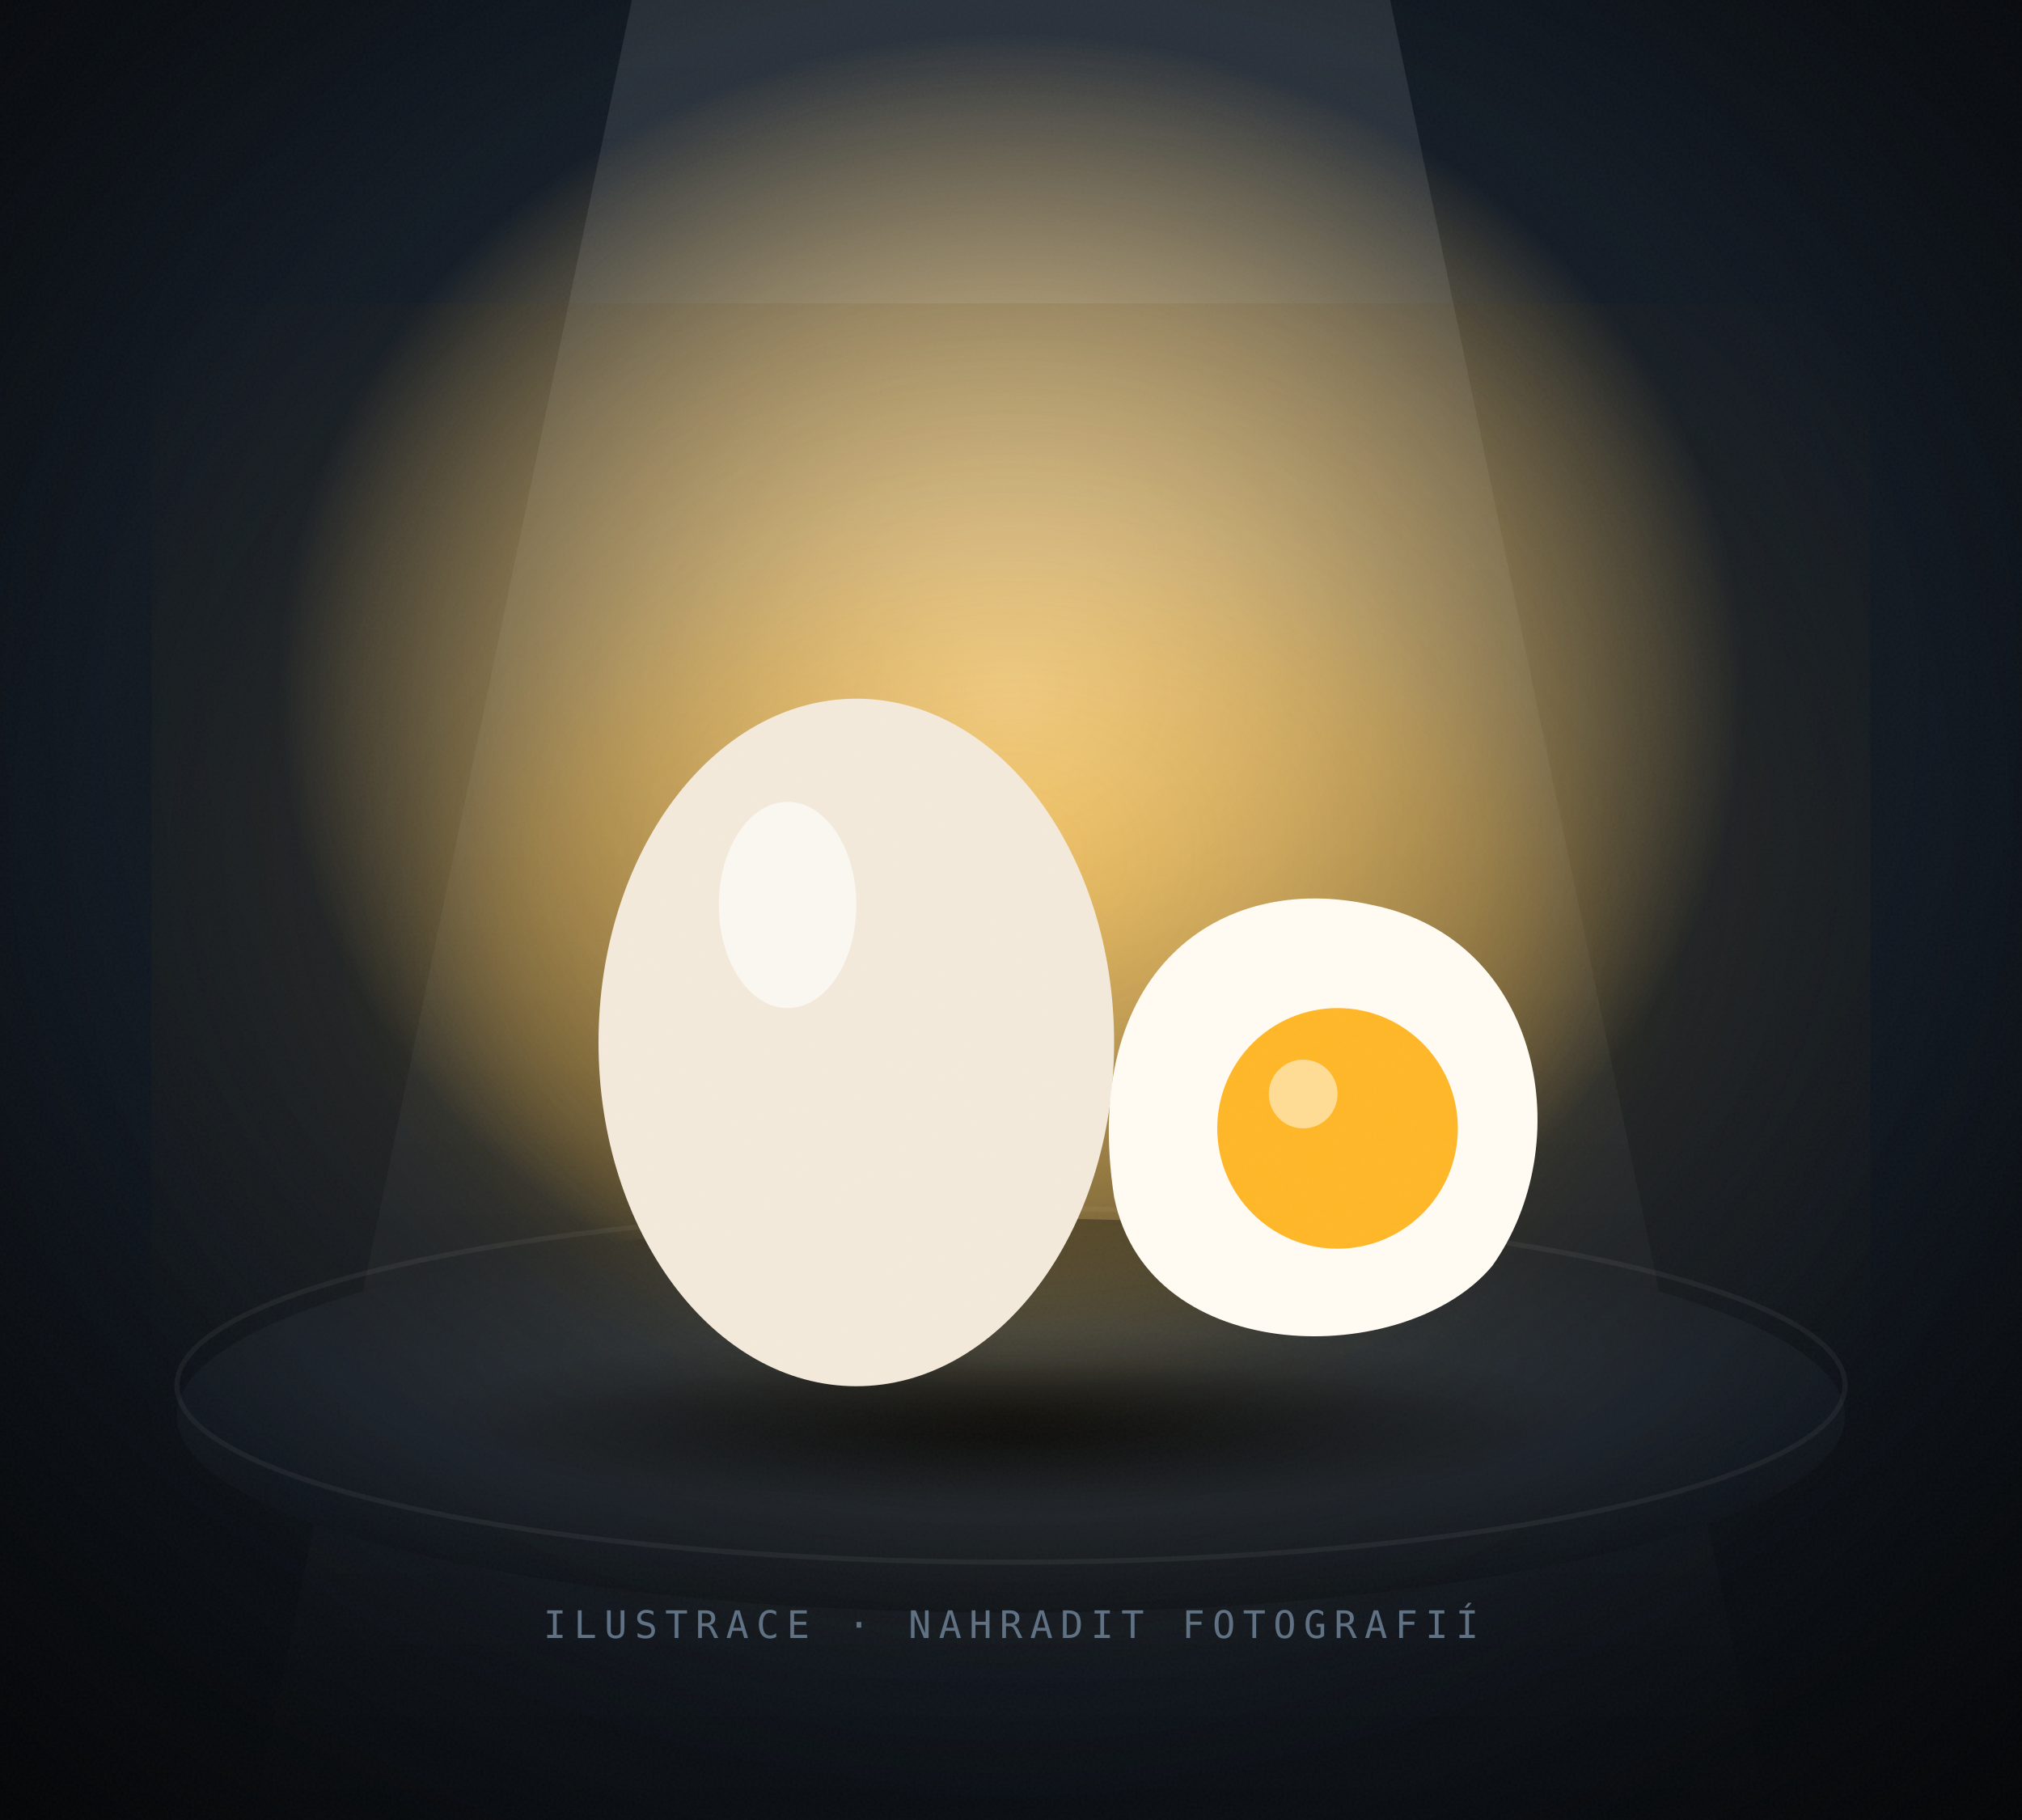
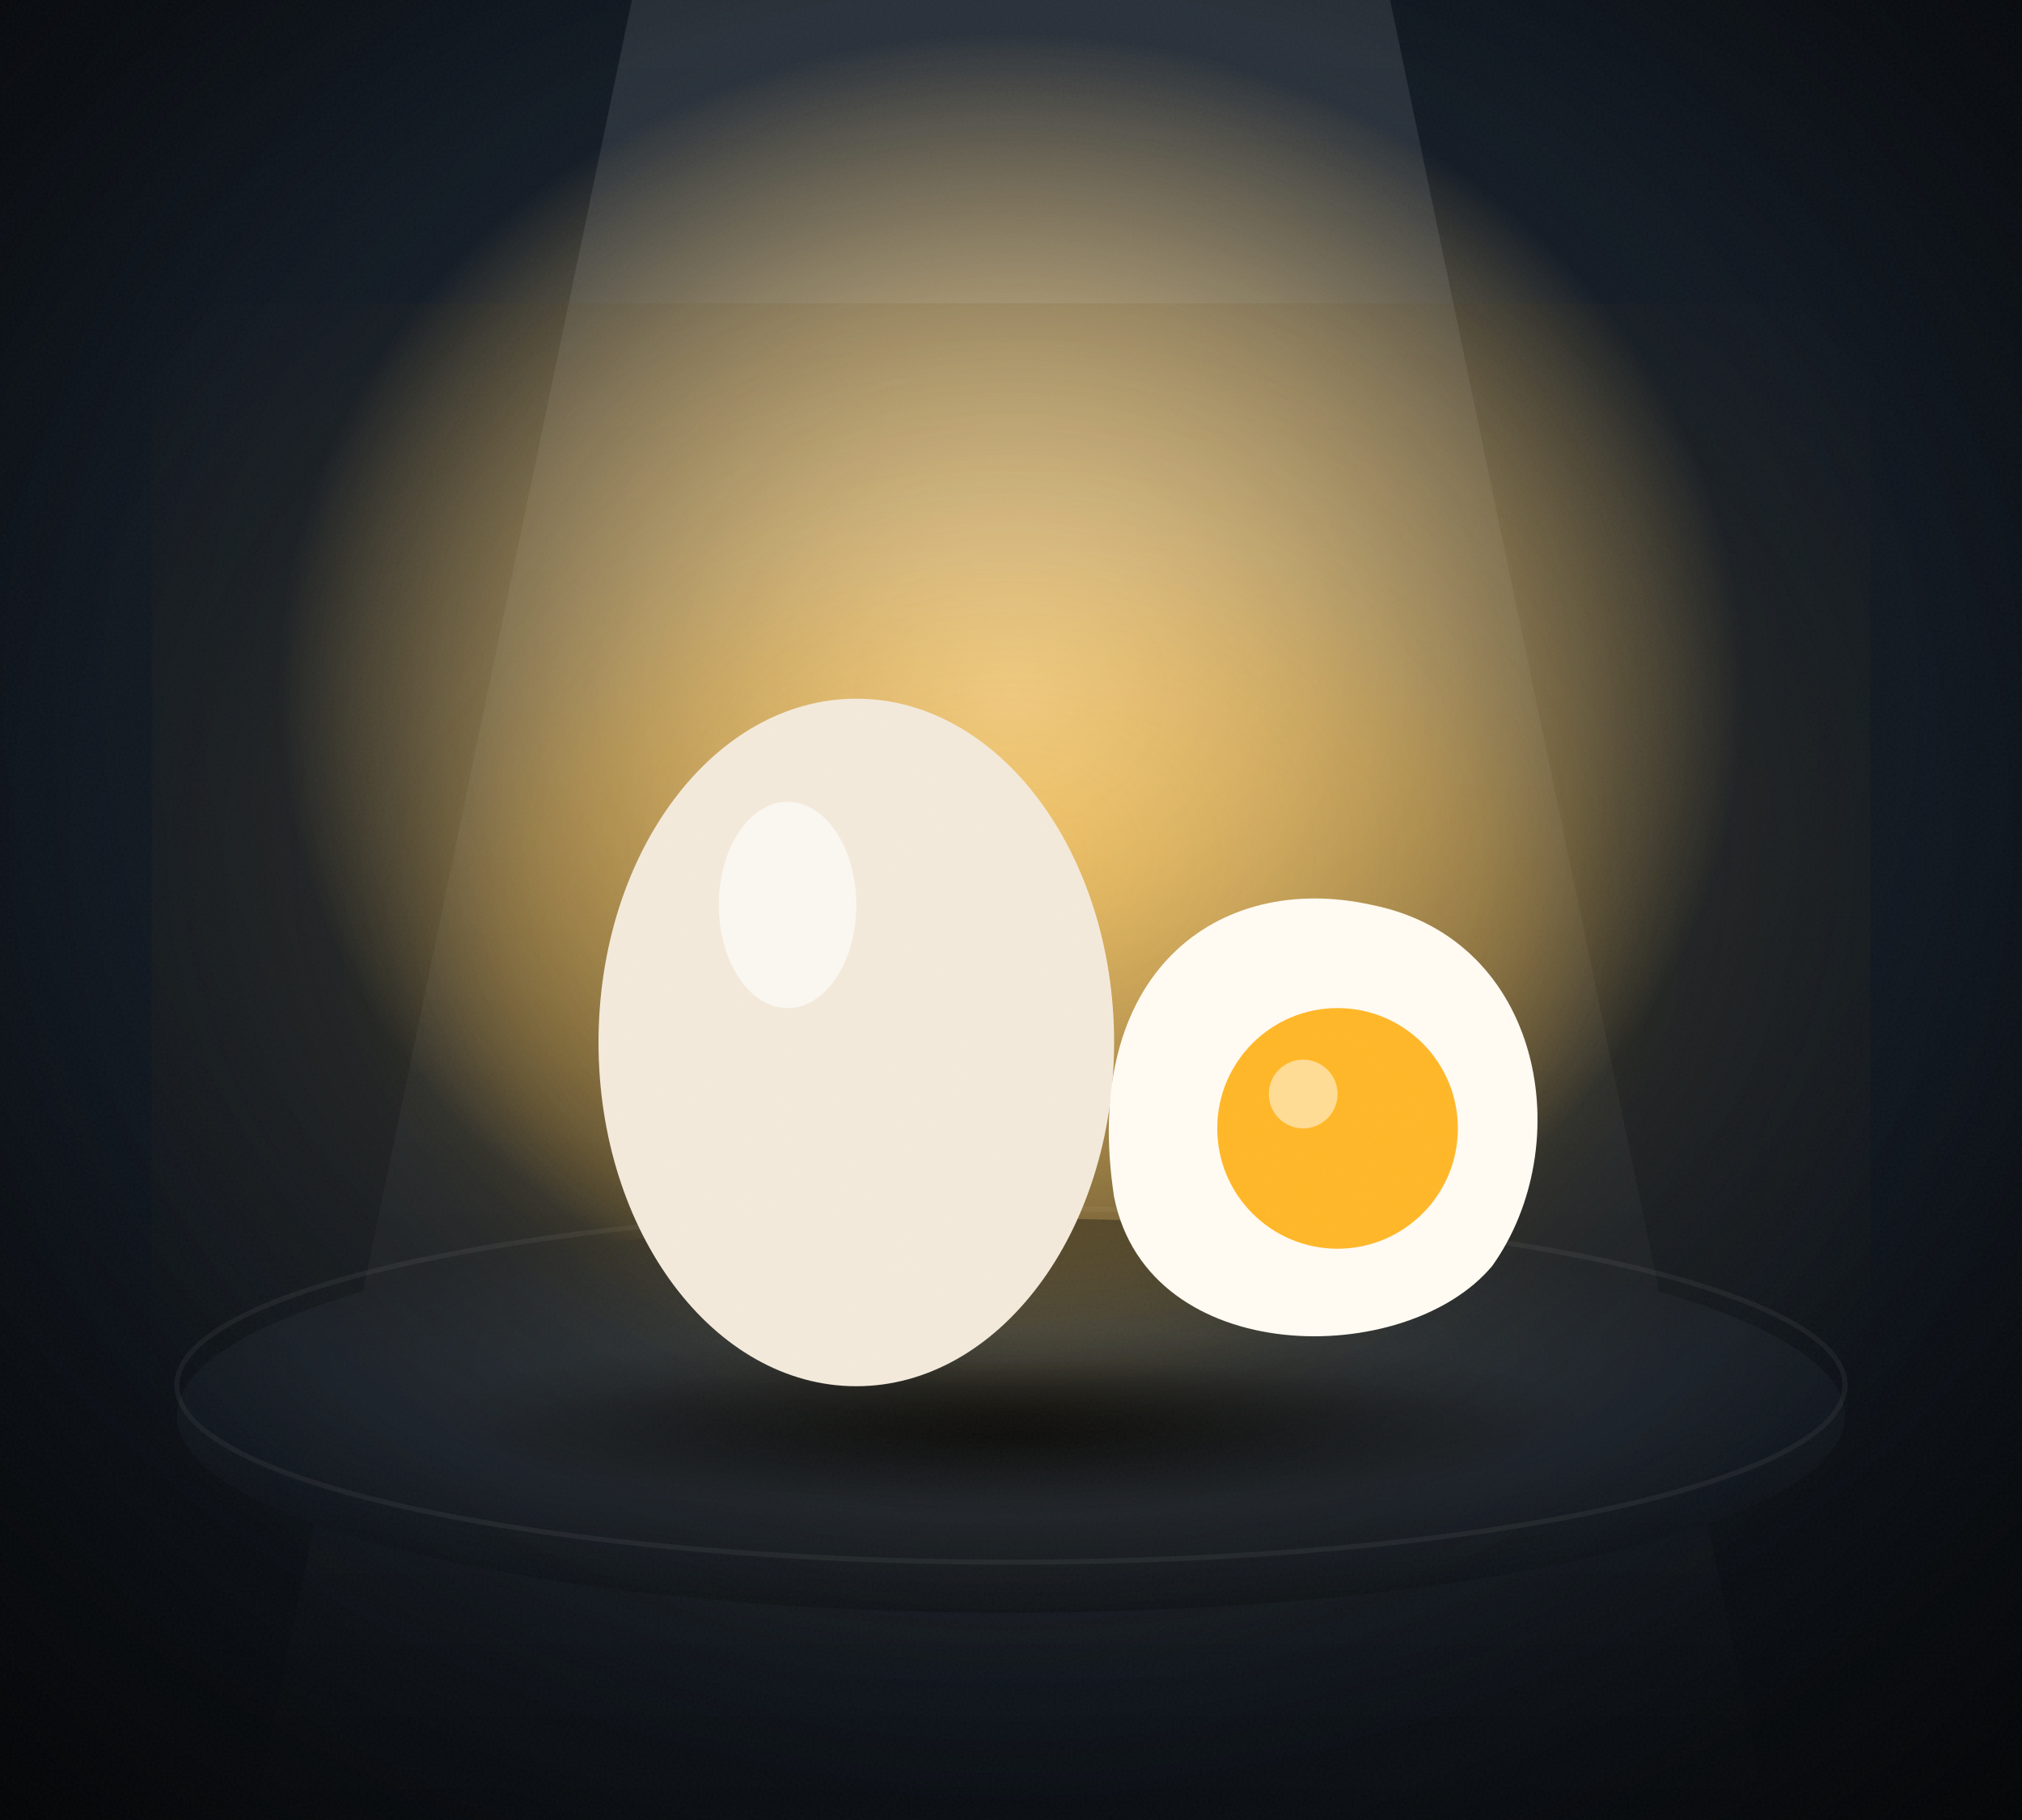
<svg xmlns="http://www.w3.org/2000/svg" viewBox="0 0 800 720" width="800" height="720">
  <defs>
    <radialGradient id="bg-egg" cx="50%" cy="38%" r="80%">
      <stop offset="0%" stop-color="#ffb627" stop-opacity="0.28" />
      <stop offset="45%" stop-color="#121a24" />
      <stop offset="100%" stop-color="#06080b" />
    </radialGradient>
    <linearGradient id="beam-egg" x1="0" y1="0" x2="0" y2="1">
      <stop offset="0%" stop-color="#ffffff" stop-opacity="0.10" />
      <stop offset="100%" stop-color="#ffffff" stop-opacity="0" />
    </linearGradient>
    <radialGradient id="slab-egg" cx="50%" cy="35%" r="65%">
      <stop offset="0%" stop-color="#2a3644" />
      <stop offset="70%" stop-color="#151c25" />
      <stop offset="100%" stop-color="#0c1117" />
    </radialGradient>
    <radialGradient id="shadow-egg" cx="50%" cy="50%" r="50%">
      <stop offset="0%" stop-color="#000" stop-opacity="0.65" />
      <stop offset="100%" stop-color="#000" stop-opacity="0" />
    </radialGradient>
    <radialGradient id="vig-egg" cx="50%" cy="45%" r="75%">
      <stop offset="60%" stop-color="#000" stop-opacity="0" />
      <stop offset="100%" stop-color="#000" stop-opacity="0.55" />
    </radialGradient>
    <filter id="grain-egg">
      <feTurbulence type="fractalNoise" baseFrequency="0.9" numOctaves="2" stitchTiles="stitch" />
      <feColorMatrix values="0 0 0 0 1  0 0 0 0 1  0 0 0 0 1  0 0 0 0.05 0" />
    </filter>
    <filter id="soft-egg" x="-20%" y="-20%" width="140%" height="140%">
      <feGaussianBlur stdDeviation="22" />
    </filter>
  </defs>
  <rect width="800" height="720" fill="url(#bg-egg)" />
  <path d="M250,0 L550,0 L700,720 L100,720 Z" fill="url(#beam-egg)" />
  <ellipse cx="400" cy="560" rx="330" ry="78" fill="url(#slab-egg)" />
  <ellipse cx="400" cy="548" rx="330" ry="70" fill="none" stroke="#ffffff" stroke-opacity="0.06" stroke-width="2" />
  <ellipse cx="400" cy="560" rx="230" ry="34" fill="url(#shadow-egg)" />
  <ellipse cx="400" cy="380" rx="220" ry="150" fill="#ffb627" opacity="0.18" filter="url(#soft-egg)" />
  <svg x="60" y="120" width="680" height="544" viewBox="0 0 200 160" class="" aria-hidden="true">
    <defs>
      <radialGradient id="geggffb627bg" cx="50%" cy="40%" r="70%">
        <stop offset="0%" stop-color="#ffb627" stop-opacity="0.35" />
        <stop offset="100%" stop-color="#0a0d12" stop-opacity="0" />
      </radialGradient>
      <linearGradient id="geggffb627" x1="0" y1="0" x2="1" y2="1">
        <stop offset="0%" stop-color="#fff6e6" />
        <stop offset="100%" stop-color="#ffb627" />
      </linearGradient>
      <radialGradient id="geggffb627sh" cx="50%" cy="50%" r="50%">
        <stop offset="0%" stop-color="#000" stop-opacity="0.55" />
        <stop offset="100%" stop-color="#000" stop-opacity="0" />
      </radialGradient>
    </defs>
    <rect width="200" height="160" fill="url(#geggffb627bg)" />
    <ellipse cx="100" cy="132" rx="62" ry="9" fill="url(#geggffb627sh)" />
    <g>
      <ellipse cx="82" cy="86" rx="30" ry="40" fill="#f3e9da" />
      <ellipse cx="74" cy="70" rx="8" ry="12" fill="#fff" opacity="0.6" />
      <path d="M112,104 C108,78 124,66 142,70 C162,74 166,98 156,112 C146,124 116,124 112,104 Z" fill="#fffaf2" />
      <circle cx="138" cy="96" r="14" fill="#ffb627" />
      <circle cx="134" cy="92" r="4" fill="#fff" opacity="0.5" />
    </g>
  </svg>
  <rect width="800" height="720" fill="url(#vig-egg)" />
  <rect width="800" height="720" filter="url(#grain-egg)" opacity="0.6" />
-   <text x="400" y="648" text-anchor="middle" font-family="ui-monospace, Menlo, monospace" font-size="15" letter-spacing="3" fill="#5f7183">ILUSTRACE · NAHRADIT FOTOGRAFIÍ</text>
</svg>
